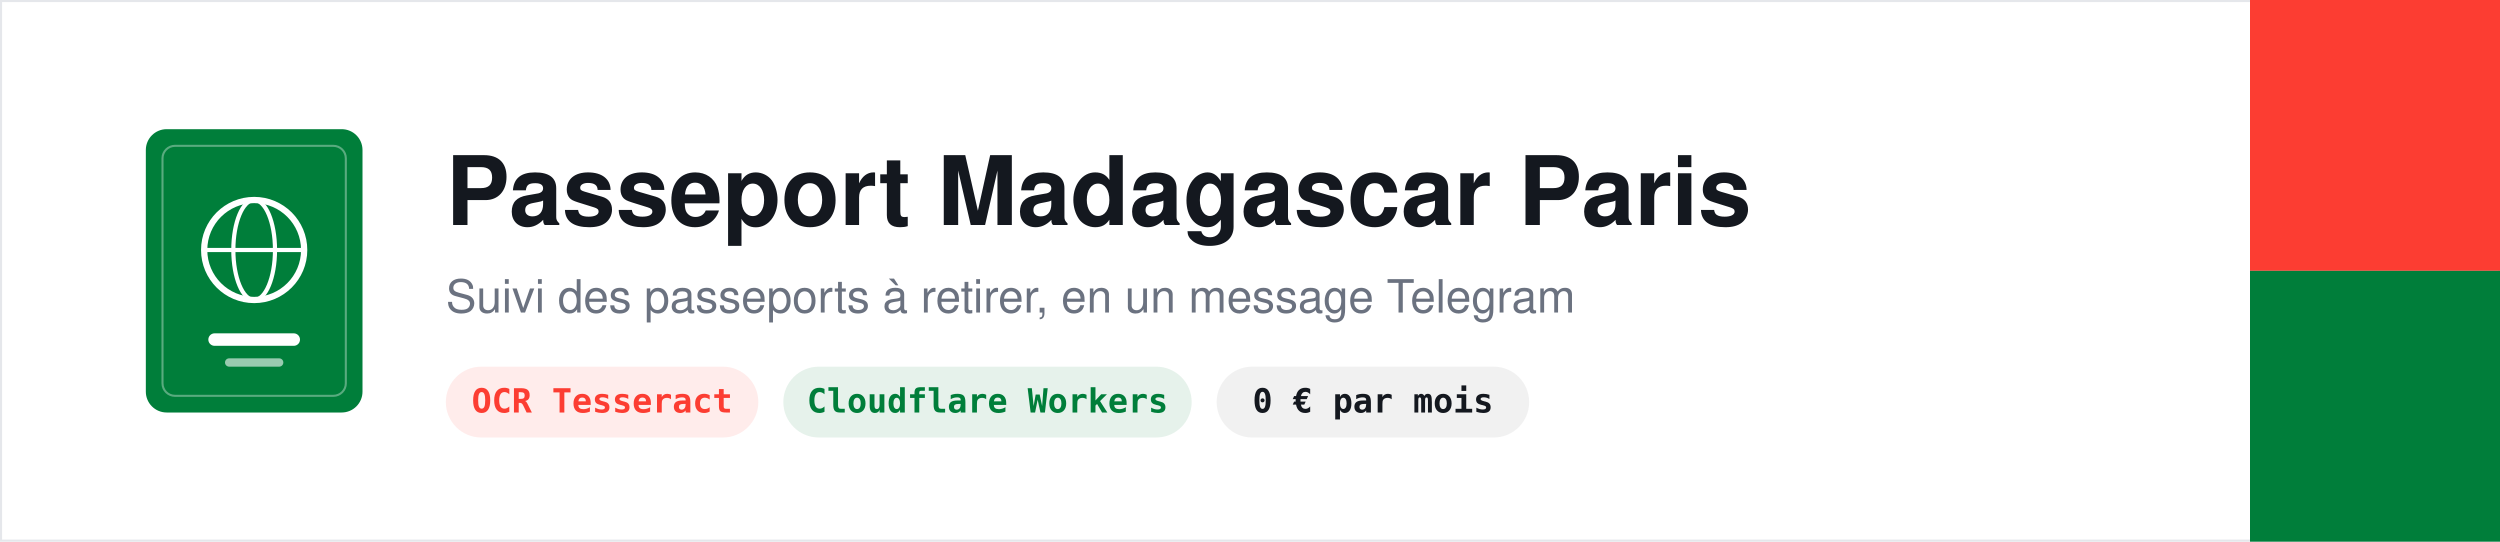
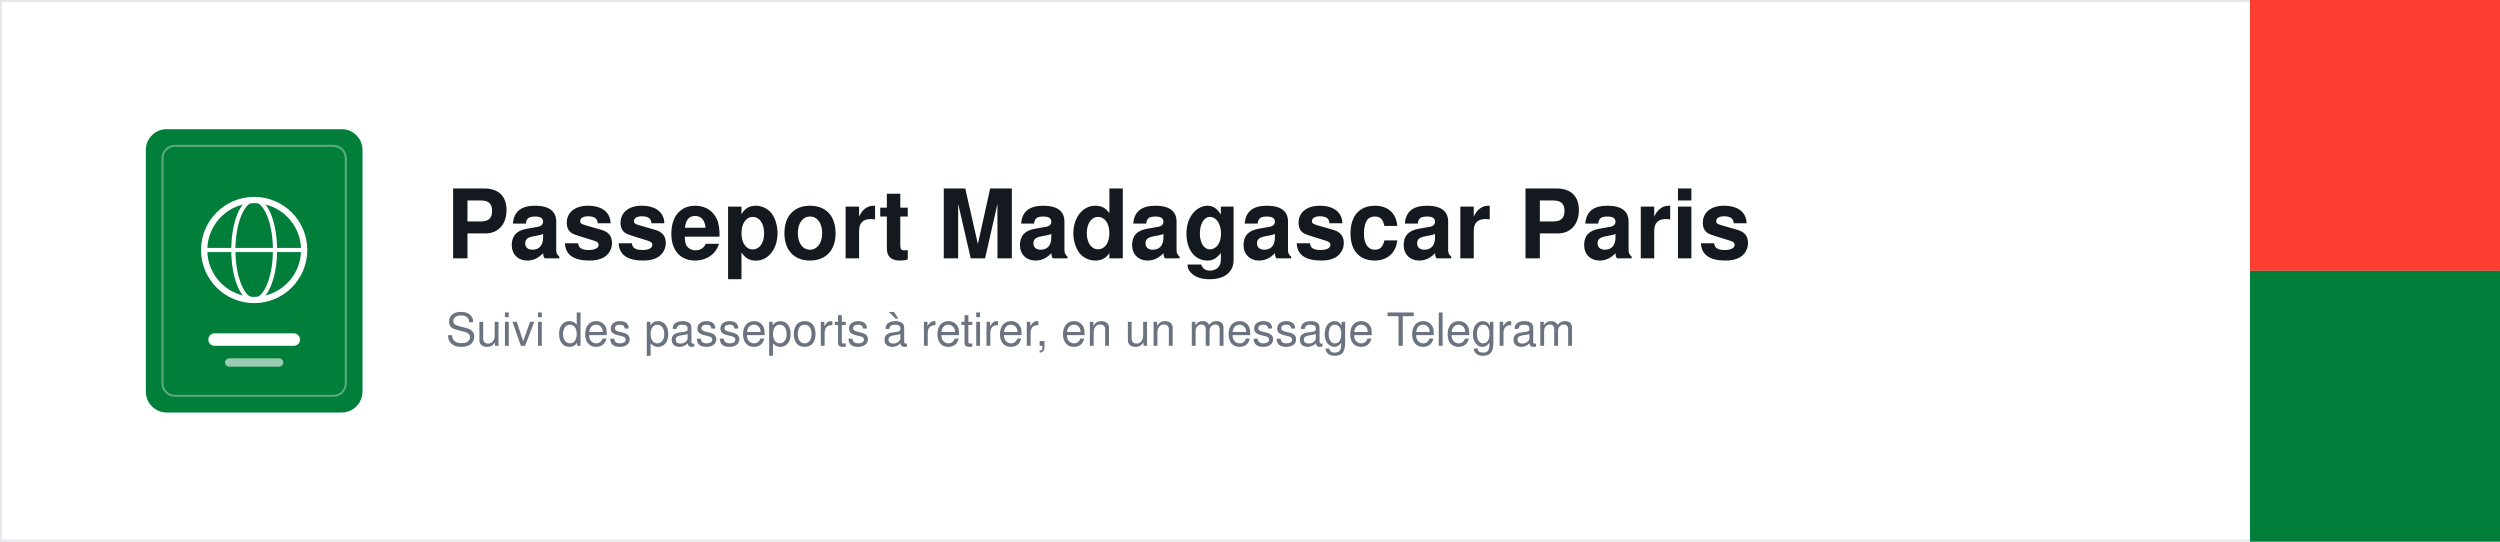
<svg xmlns="http://www.w3.org/2000/svg" width="1200" height="260" viewBox="0 0 1200 260" role="img" aria-label="Passeport Madagascar Paris">
  <rect width="1200" height="260" fill="#FFFFFF" />
  <rect x="0.5" y="0.5" width="1199" height="259" fill="none" stroke="#E5E7EB" />
  <rect x="1080" y="0" width="120" height="130" fill="#FC3D32" />
  <rect x="1080" y="130" width="120" height="130" fill="#007E3A" />
  <g transform="translate(70 62)">
    <rect width="104" height="136" rx="10" fill="#007E3A" />
    <rect x="8" y="8" width="88" height="120" rx="6" fill="none" stroke="#FFFFFF" stroke-opacity="0.35" />
    <circle cx="52" cy="58" r="24" fill="none" stroke="#FFFFFF" stroke-width="3" />
    <ellipse cx="52" cy="58" rx="10" ry="24" fill="none" stroke="#FFFFFF" stroke-width="2" />
    <line x1="28" y1="58" x2="76" y2="58" stroke="#FFFFFF" stroke-width="2" />
    <rect x="30" y="98" width="44" height="6" rx="3" fill="#FFFFFF" />
    <rect x="38" y="110" width="28" height="4" rx="2" fill="#FFFFFF" fill-opacity="0.6" />
  </g>
-   <text x="214" y="108" font-family="'Segoe UI', 'Helvetica Neue', Helvetica, Arial, sans-serif" font-size="46" font-weight="700" fill="#14181F">Passeport Madagascar Paris</text>
-   <text x="214" y="150" font-family="'Segoe UI', 'Helvetica Neue', Helvetica, Arial, sans-serif" font-size="22" fill="#6B7280">Suivi des passeports à retirer, en un message Telegram</text>
-   <g font-family="'JetBrains Mono', 'SFMono-Regular', Consolas, monospace" font-size="16" font-weight="600">
-     <rect x="214" y="176" width="150" height="34" rx="17" fill="#FC3D32" fill-opacity="0.1" />
-     <text x="289" y="198" text-anchor="middle" fill="#FC3D32">OCR Tesseract</text>
-     <rect x="376" y="176" width="196" height="34" rx="17" fill="#007E3A" fill-opacity="0.1" />
-     <text x="474" y="198" text-anchor="middle" fill="#007E3A">Cloudflare Workers</text>
-     <rect x="584" y="176" width="150" height="34" rx="17" fill="#14181F" fill-opacity="0.06" />
-     <text x="659" y="198" text-anchor="middle" fill="#14181F">0 € par mois</text>
-   </g>
+   <text x="214" y="124" font-family="'Segoe UI', 'Helvetica Neue', Helvetica, Arial, sans-serif" font-size="46" font-weight="700" fill="#14181F">Passeport Madagascar Paris</text>
+   <text x="214" y="166" font-family="'Segoe UI', 'Helvetica Neue', Helvetica, Arial, sans-serif" font-size="22" fill="#6B7280">Suivi des passeports à retirer, en un message Telegram</text>
</svg>
